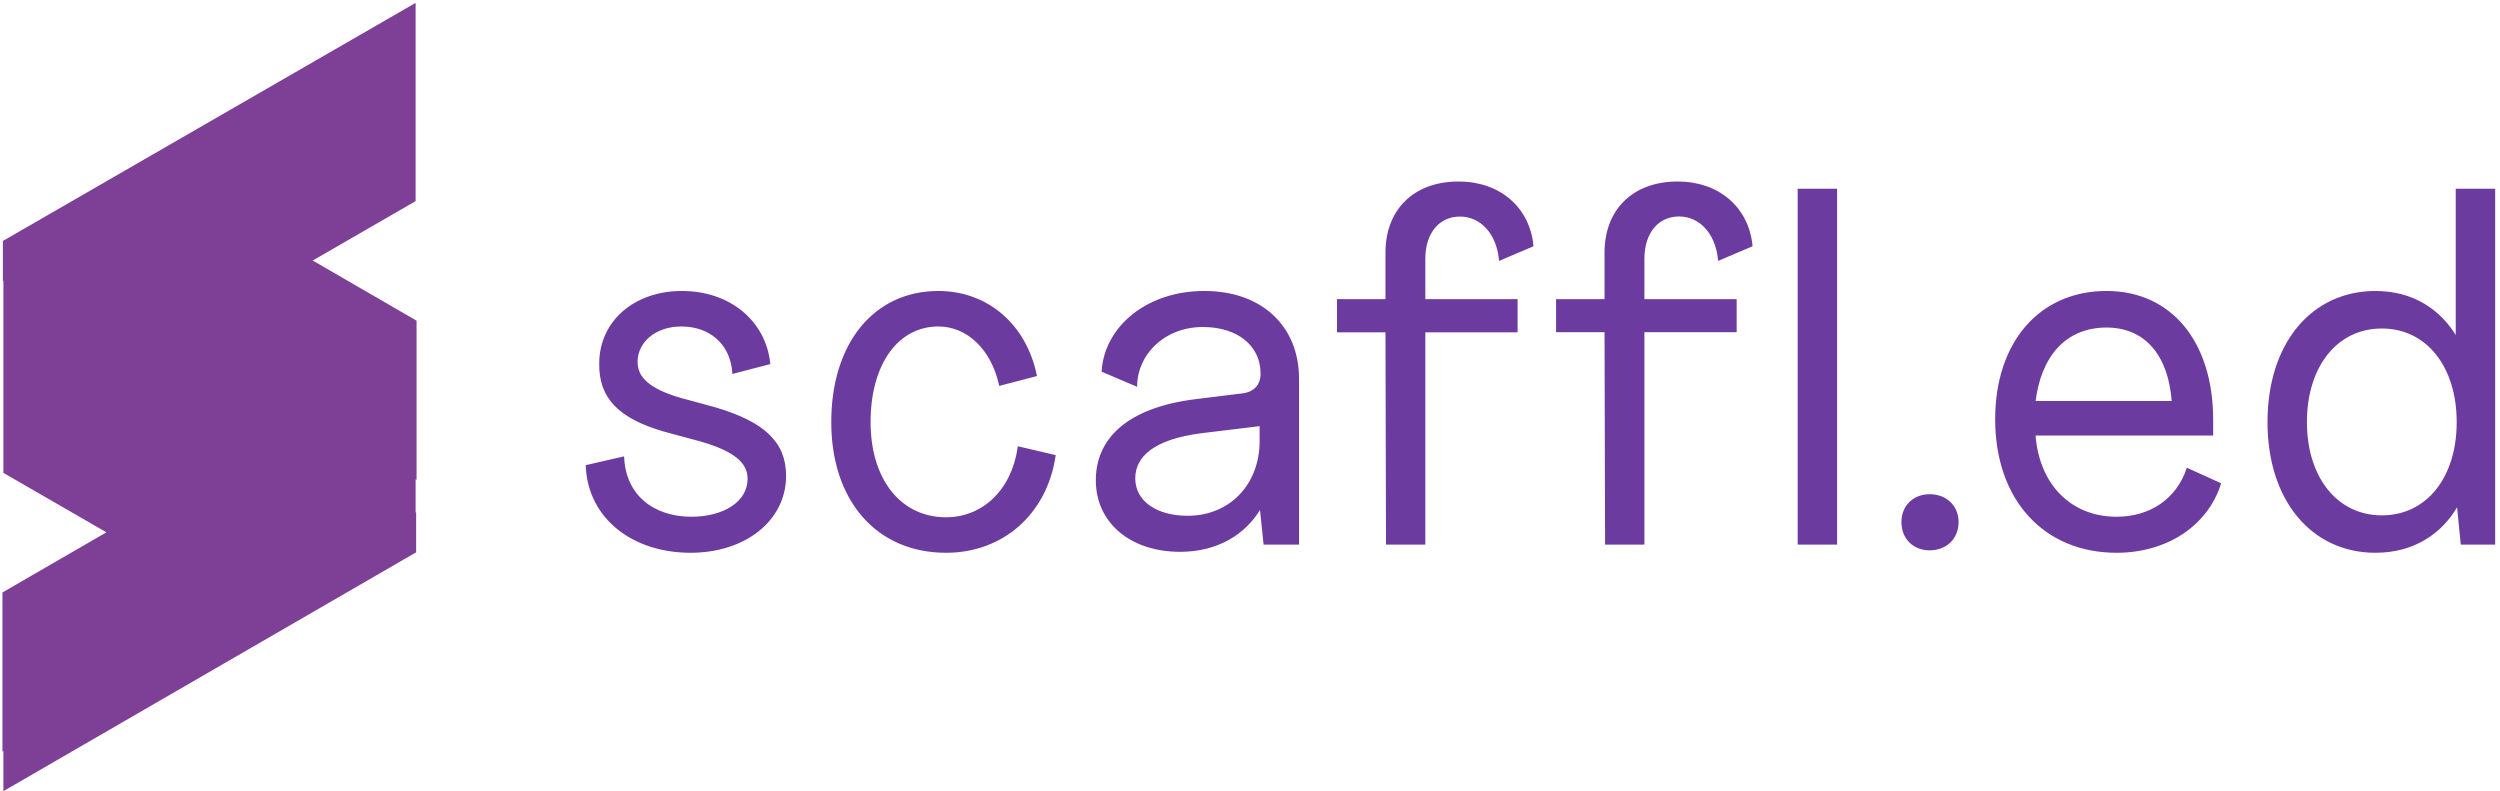
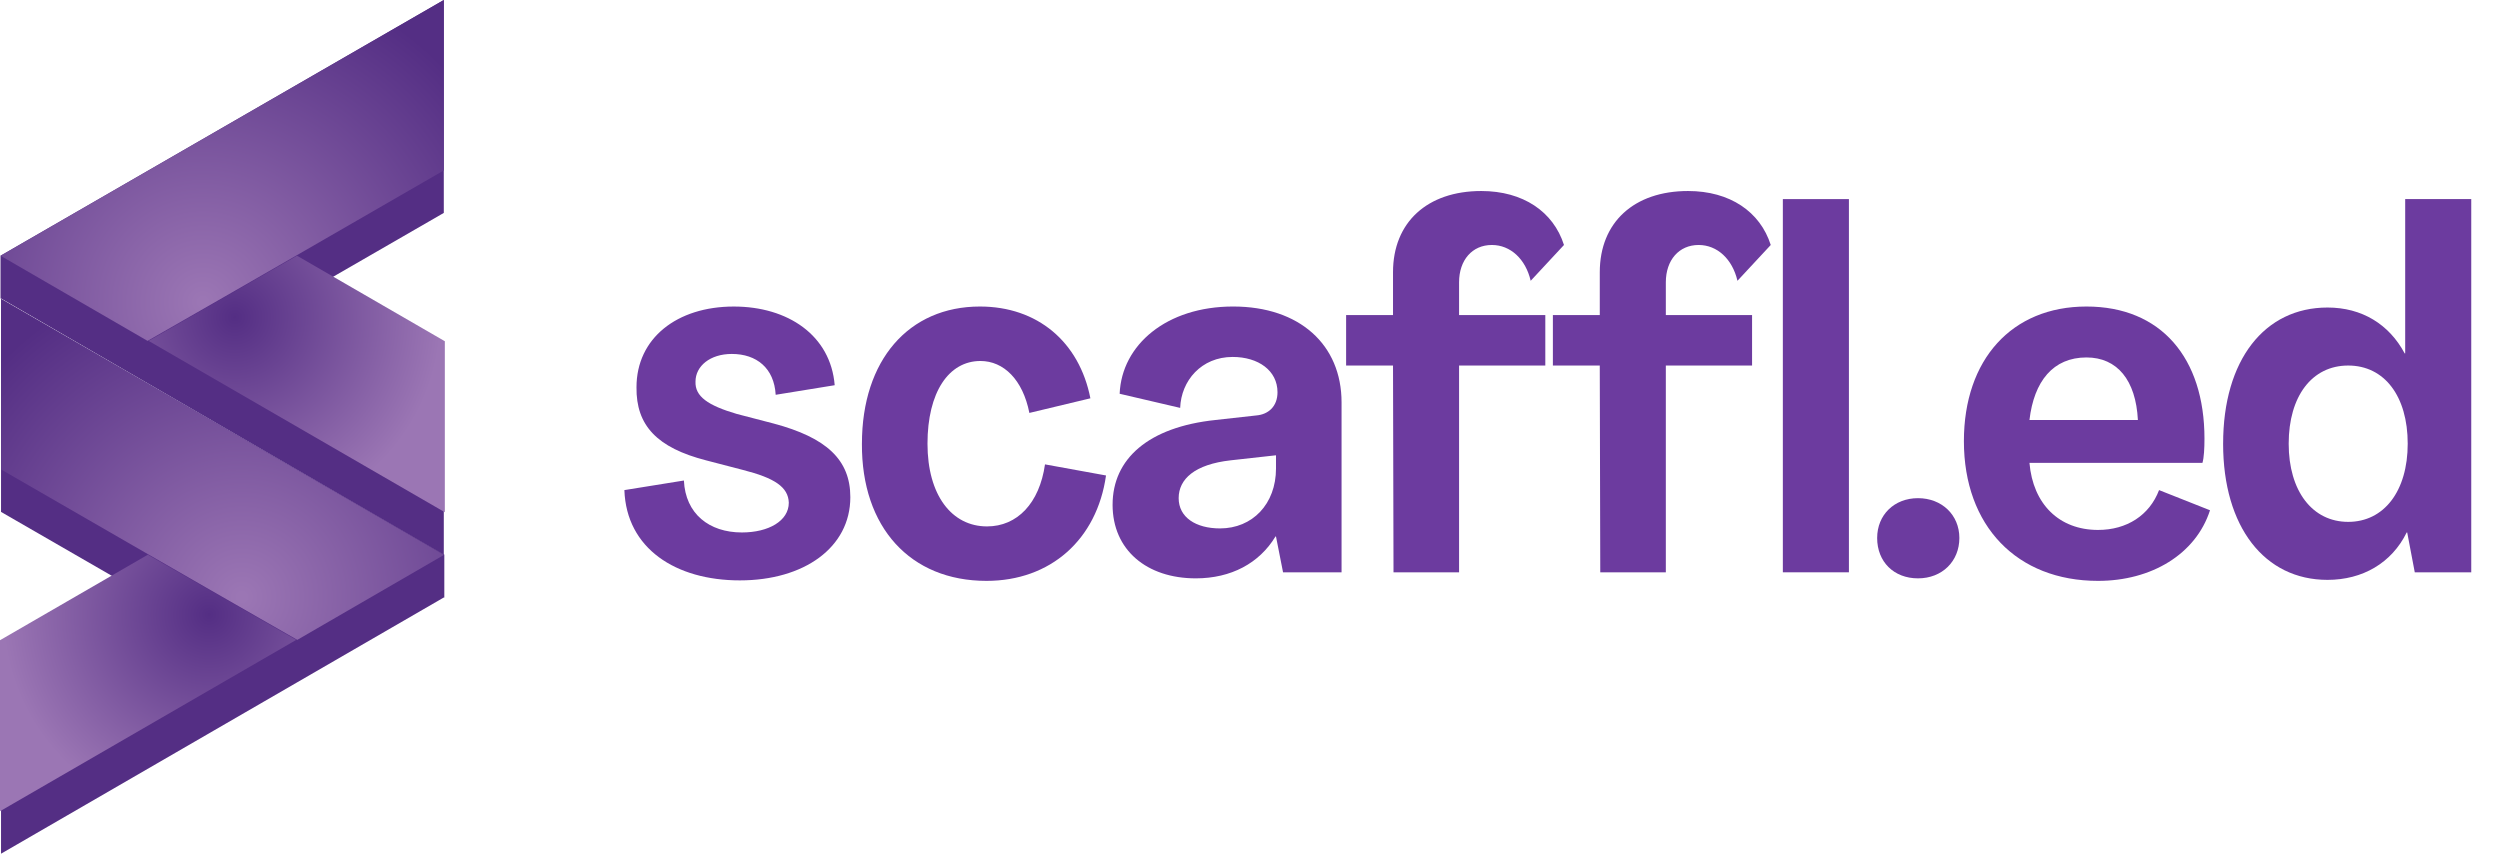
- <svg xmlns="http://www.w3.org/2000/svg" version="1.2" viewBox="0 0 2352 744">
-   <style>
- 		.s0 { fill: #7e3f97 } 
- 		.s1 { fill: #6c3b9f;stroke: #6c3b9f;stroke-miterlimit:10;stroke-width: 2.7 } 
- 	</style>
-   <g id="-e-Folder 4">
-     <path id="&lt;Path&gt;" class="s0" d="m391.9 301.7l-97.7-56.6 96.8-55.9v-37.2-149.3l-388.3 224v37.2 0.3h0.6l387.7 224.4v-37.7l0.9 0.5z" />
-     <path id="&lt;Path&gt;" class="s0" d="m3.2 258.4v149.3 37.2l96.9 55.9-97.8 56.6v149.7l0.9-0.5v37.7l387.8-224.4h0.5v-0.3-37.2z" />
-     <path id="scaffl.ed " class="s1" aria-label="scaffl.ed" d="m649.6 518.7c51.1 0 88.6-29.8 88.6-71 0-31.1-19.9-49.7-65.6-63.2l-33.4-9.1c-28.5-8.5-41.1-19.4-40.7-35.7 0.5-18.9 17.7-33.9 42.5-33.9 26.7 0 47 16.3 49.3 44.3l33-8.6c-4.6-39.3-37.5-66.4-81.8-66.4-44.3 0-76.4 28-76.4 66.9-0.5 32.1 18.1 50.6 60.1 62.8l33.4 9c32.1 9.1 46.1 20.4 46.1 36.6 0 22.6-23.5 37.1-54.2 37.1-36.1 0-62.8-20.8-64.6-56.5l-33.5 7.7c2.3 48.8 43.9 80 97.2 80zm240.4 0c52.9 0 93.5-35.7 101.7-89.5l-33-7.7c-5.9 40.2-33.5 66.5-68.7 66.5-42.9 0-72.3-35.7-72.3-90.9 0-55.6 26.7-91.3 65.1-91.3 27.5 0 50.6 21.7 58.3 55.6l32.9-8.6c-9.9-47-45.6-77.7-91.2-77.7-59.7 0-99.4 48.4-99.4 122 0 73.2 42 121.6 106.6 121.6zm220.1-0.9c34.3 0 61-15.4 75.9-41.6h0.4l3.6 34.8h30.8v-154.5c0-49.3-34.8-81.4-87.7-81.4-54.2 0-92.6 33.5-95.3 73.7l30.7 13.1c0.9-29.4 26.2-55.6 63.3-55.6 32.5 0 55.5 17.6 55.5 45.2 0 11.7-7.2 18.5-18 19.9l-43.9 5.4c-65.5 8.1-93.1 37.5-93.1 75 0 39.8 32.6 66 77.8 66zm7.2-31.2c-29.4 0-50.6-14-50.6-36.6 0-20.8 17.6-38 63.7-43.8l56-6.8v15.4c0 42.4-29.3 71.8-69.1 71.8zm188 24.4h34.3v-199.7h86.8v-28.5h-86.8v-39.3c0-24.9 13.6-41.1 33.9-41.1 19.9 0 35.3 16.2 38 41.1l29.8-12.7c-3.6-34.8-30.7-58.7-69.1-58.7-41.2 0-67.4 25.7-67.4 65.5v45.2h-45.6v28.5h45.6zm206.1 0h34.3v-199.8h86.8v-28.4h-86.8v-39.3c0-24.9 13.6-41.2 33.9-41.2 19.9 0 35.3 16.3 38 41.2l29.8-12.7c-3.6-34.8-30.7-58.7-69.1-58.7-41.2 0-67.4 25.7-67.4 65.5v45.2h-45.6v28.4h45.6zm181.2 0h34.4v-332.1h-34.4zm122.9 5.4c15 0 25.8-10.4 25.8-25.3 0-14.4-10.8-24.8-25.8-24.8-14.9 0-25.3 10.4-25.3 24.8 0 14.9 10.4 25.3 25.3 25.3zm175.8 2.3c46.1 0 84.1-24.4 96.7-63.3l-29.8-13.5c-9.9 28.4-34.8 45.6-66.9 45.6-43.8 0-74.5-31.2-77.7-79.1h167.2v-13.5c0-72.3-38.4-119.8-99-119.8-62.3 0-103.4 47.5-103.4 119.3 0 75 45.1 124.3 112.9 124.3zm-77.7-140.1c5-43.8 28.9-71.8 68.2-71.8 36.6 0 59.7 26.2 62.8 71.8zm321.3 140.1c34.4 0 61.9-16.7 77.3-45.2h0.4l3.7 37.5h29.8v-332.1h-34.4v140.5h-0.4c-15.8-28-42.5-44.3-76.4-44.3-59.6 0-100.3 48.8-100.3 122 0 72.8 40.7 121.6 100.3 121.6zm5.9-32.5c-42.5 0-71.8-36.2-71.8-89.1 0-52.8 28.9-89.4 71.8-89.4 42.9 0 71.8 36.6 71.8 89.4 0 52.9-28.9 89.1-71.8 89.1z" />
+ <svg xmlns="http://www.w3.org/2000/svg" xmlns:xlink="http://www.w3.org/1999/xlink" id="Layer_1" data-name="Layer 1" viewBox="0 0 2189.88 747.8">
+   <defs>
+     <style>
+       .cls-1 {
+         fill: url(#radial-gradient);
+       }
+ 
+       .cls-2 {
+         fill: url(#radial-gradient-3);
+       }
+ 
+       .cls-3 {
+         fill: #6c3b9f;
+       }
+ 
+       .cls-4 {
+         fill: url(#radial-gradient-2);
+       }
+ 
+       .cls-5 {
+         fill: url(#radial-gradient-4);
+       }
+ 
+       .cls-6 {
+         fill: #542e84;
+       }
+     </style>
+     <radialGradient id="radial-gradient" cx="216.58" cy="918.39" fx="216.58" fy="918.39" r="1" gradientTransform="translate(-100355.72 -137031.22) rotate(130.57) scale(180.58 -180.58)" gradientUnits="userSpaceOnUse">
+       <stop offset="0" stop-color="#542e84" />
+       <stop offset="1" stop-color="#9b76b4" />
+     </radialGradient>
+     <radialGradient id="radial-gradient-2" cx="215.35" cy="919.46" fx="215.35" fy="919.46" r="1" gradientTransform="translate(237127.54 -215793.34) rotate(-145.58) scale(339.72 -339.72)" gradientUnits="userSpaceOnUse">
+       <stop offset=".01" stop-color="#9b76b4" />
+       <stop offset=".87" stop-color="#542e84" />
+     </radialGradient>
+     <radialGradient id="radial-gradient-3" cx="214.74" cy="918.32" fx="214.74" fy="918.32" r="1" gradientTransform="translate(100951.21 -137031.22) rotate(49.43) scale(180.58)" xlink:href="#radial-gradient" />
+     <radialGradient id="radial-gradient-4" cx="215.28" cy="918.49" fx="215.28" fy="918.49" r="1" gradientTransform="translate(-236532.04 -215793.34) rotate(-34.42) scale(339.72)" xlink:href="#radial-gradient-2" />
+   </defs>
+   <g>
+     <path id="_Path_" data-name="&amp;lt;Path&amp;gt;" class="cls-6" d="M.9,261.9l388.3,224v37.5h-.5L.9,747.8v-149.8l129.5-74.9L.9,448.4v-186.5Z" />
+     <path id="_Path_-2" data-name="&amp;lt;Path&amp;gt;" class="cls-1" d="M259.5,560.5L0,710.6v-149.8l129.5-74.9" />
+     <path id="_Path_-3" data-name="&amp;lt;Path&amp;gt;" class="cls-4" d="M130.4,485.9L.9,411.2v-149.3l388.3,224-128.8,74.6" />
+   </g>
+   <g>
+     <path id="_Path_-4" data-name="&amp;lt;Path&amp;gt;" class="cls-6" d="M388.75,0L.45,224v37.5h.5l387.8,224.4v-149.8l-129.5-74.9,129.5-74.7V0Z" />
+     <path id="_Path_-5" data-name="&amp;lt;Path&amp;gt;" class="cls-2" d="M130.15,298.6l259.5,150.1v-149.8l-129.5-74.9" />
+     <path id="_Path_-6" data-name="&amp;lt;Path&amp;gt;" class="cls-5" d="M259.25,224l129.5-74.7V0L.45,224l128.8,74.6" />
+   </g>
+   <g>
+     <path class="cls-3" d="M546.94,429.3l52.13-8.39c1.33,29.16,22.09,45.5,50.8,45.5,23.41,0,41.08-10.16,41.08-26.06-.44-13.69-12.37-21.65-40.2-28.71l-32.25-8.39c-42.85-11.04-61.41-30.48-60.96-64.06,0-42.85,35.34-70.68,85.26-70.68,47.27,0,84.82,25.18,88.35,68.92l-51.69,8.39c-1.33-23.41-16.79-35.78-38.43-35.78-19,0-31.81,10.6-31.81,24.3-.44,12.81,10.6,20.76,36.23,28.27l32.25,8.39c46.39,12.37,67.15,31.81,67.15,64.5,0,44.18-40.64,72.89-96.75,72.89s-99.4-27.83-101.17-79.08Z" />
+     <path class="cls-3" d="M755.01,388.66c0-73.33,41.08-120.16,103.37-120.16,50.36,0,87.03,30.92,96.75,80.4l-53.45,12.81c-5.74-29.16-22.53-45.5-42.85-45.5-27.83,0-46.39,27.39-46.39,72.45s21.21,72.45,52.13,72.45c26.51,0,45.94-20.32,50.8-54.34l53.45,9.72c-7.95,56.11-48.59,92.33-104.7,92.33-66.71,0-109.56-46.83-109.12-120.16Z" />
+     <path class="cls-3" d="M974.58,442.11c0-40.2,31.37-68.03,90.12-74.22l35.78-3.98c10.6-.88,18.55-7.95,18.55-20.32,0-19-16.79-30.92-39.32-30.92-27.39,0-45.06,20.76-45.94,44.62l-53.01-12.37c1.77-42.85,41.08-76.43,99.4-76.43s94.98,33.57,94.98,83.94v148.88h-51.25l-6.19-31.37h-.44c-14.14,23.41-38.88,36.67-69.8,36.67-42.85,0-72.89-24.74-72.89-64.5ZM1117.71,410.3v-11.49l-39.76,4.42c-31.37,3.53-45.5,16.35-45.5,33.13s15.02,26.51,36.23,26.51c28.27,0,49.04-21.21,49.04-52.57Z" />
+     <path class="cls-3" d="M1220.21,320.18h-41.08v-44.18h41.08v-37.55c0-43.74,30.04-71.13,77.31-71.13,36.67,0,63.17,18.11,72.45,47.27l-29.16,31.37c-4.42-19-17.67-31.37-34.02-31.37-17.23,0-28.71,13.25-28.71,32.69v28.72h75.54v44.18h-75.54v181.13h-57.43l-.44-181.13Z" />
+     <path class="cls-3" d="M1401.33,320.18h-41.08v-44.18h41.08v-37.55c0-43.74,30.04-71.13,77.31-71.13,36.67,0,63.17,18.11,72.45,47.27l-29.16,31.37c-4.42-19-17.67-31.37-34.02-31.37-17.23,0-28.72,13.25-28.72,32.69v28.72h75.54v44.18h-75.54v181.13h-57.43l-.44-181.13Z" />
+     <path class="cls-3" d="M1561.69,174.4h57.87v326.91h-57.87V174.4Z" />
+     <path class="cls-3" d="M1644.3,471.27c0-20.32,15.02-34.9,35.78-34.9s36.23,14.58,36.23,34.9-15.02,35.34-36.23,35.34-35.78-14.58-35.78-35.34Z" />
+     <path class="cls-3" d="M1720.28,386.45c0-71.57,41.97-117.95,107.35-117.95s103.38,45.06,103.38,115.74c0,8.39-.44,16.79-1.77,21.21h-151.53c3.09,36.22,26.06,58.75,60.08,58.75,25.18,0,45.06-12.81,53.45-34.9l44.62,17.67c-12.37,38.43-51.25,61.85-98.07,61.85-71.13,0-117.51-48.15-117.51-122.37ZM1872.69,367.89c-1.77-34.9-18.11-54.78-45.06-54.78-29.16,0-45.94,20.76-49.92,54.78h94.98Z" />
+     <path class="cls-3" d="M1947.35,388.66c0-73.33,36.23-119.28,91.45-119.28,30.04,0,53.9,14.58,67.59,40.2h.44v-135.18h57.87v326.91h-49.48l-6.63-34.9h-.44c-13.25,26.95-38.88,41.53-69.36,41.53-55.22,0-91.45-46.39-91.45-119.28ZM2109.04,388.66c0-41.53-20.32-68.47-52.13-68.47s-52.13,26.95-52.13,68.47,20.76,68.47,52.13,68.47,52.13-26.95,52.13-68.47Z" />
  </g>
</svg>
